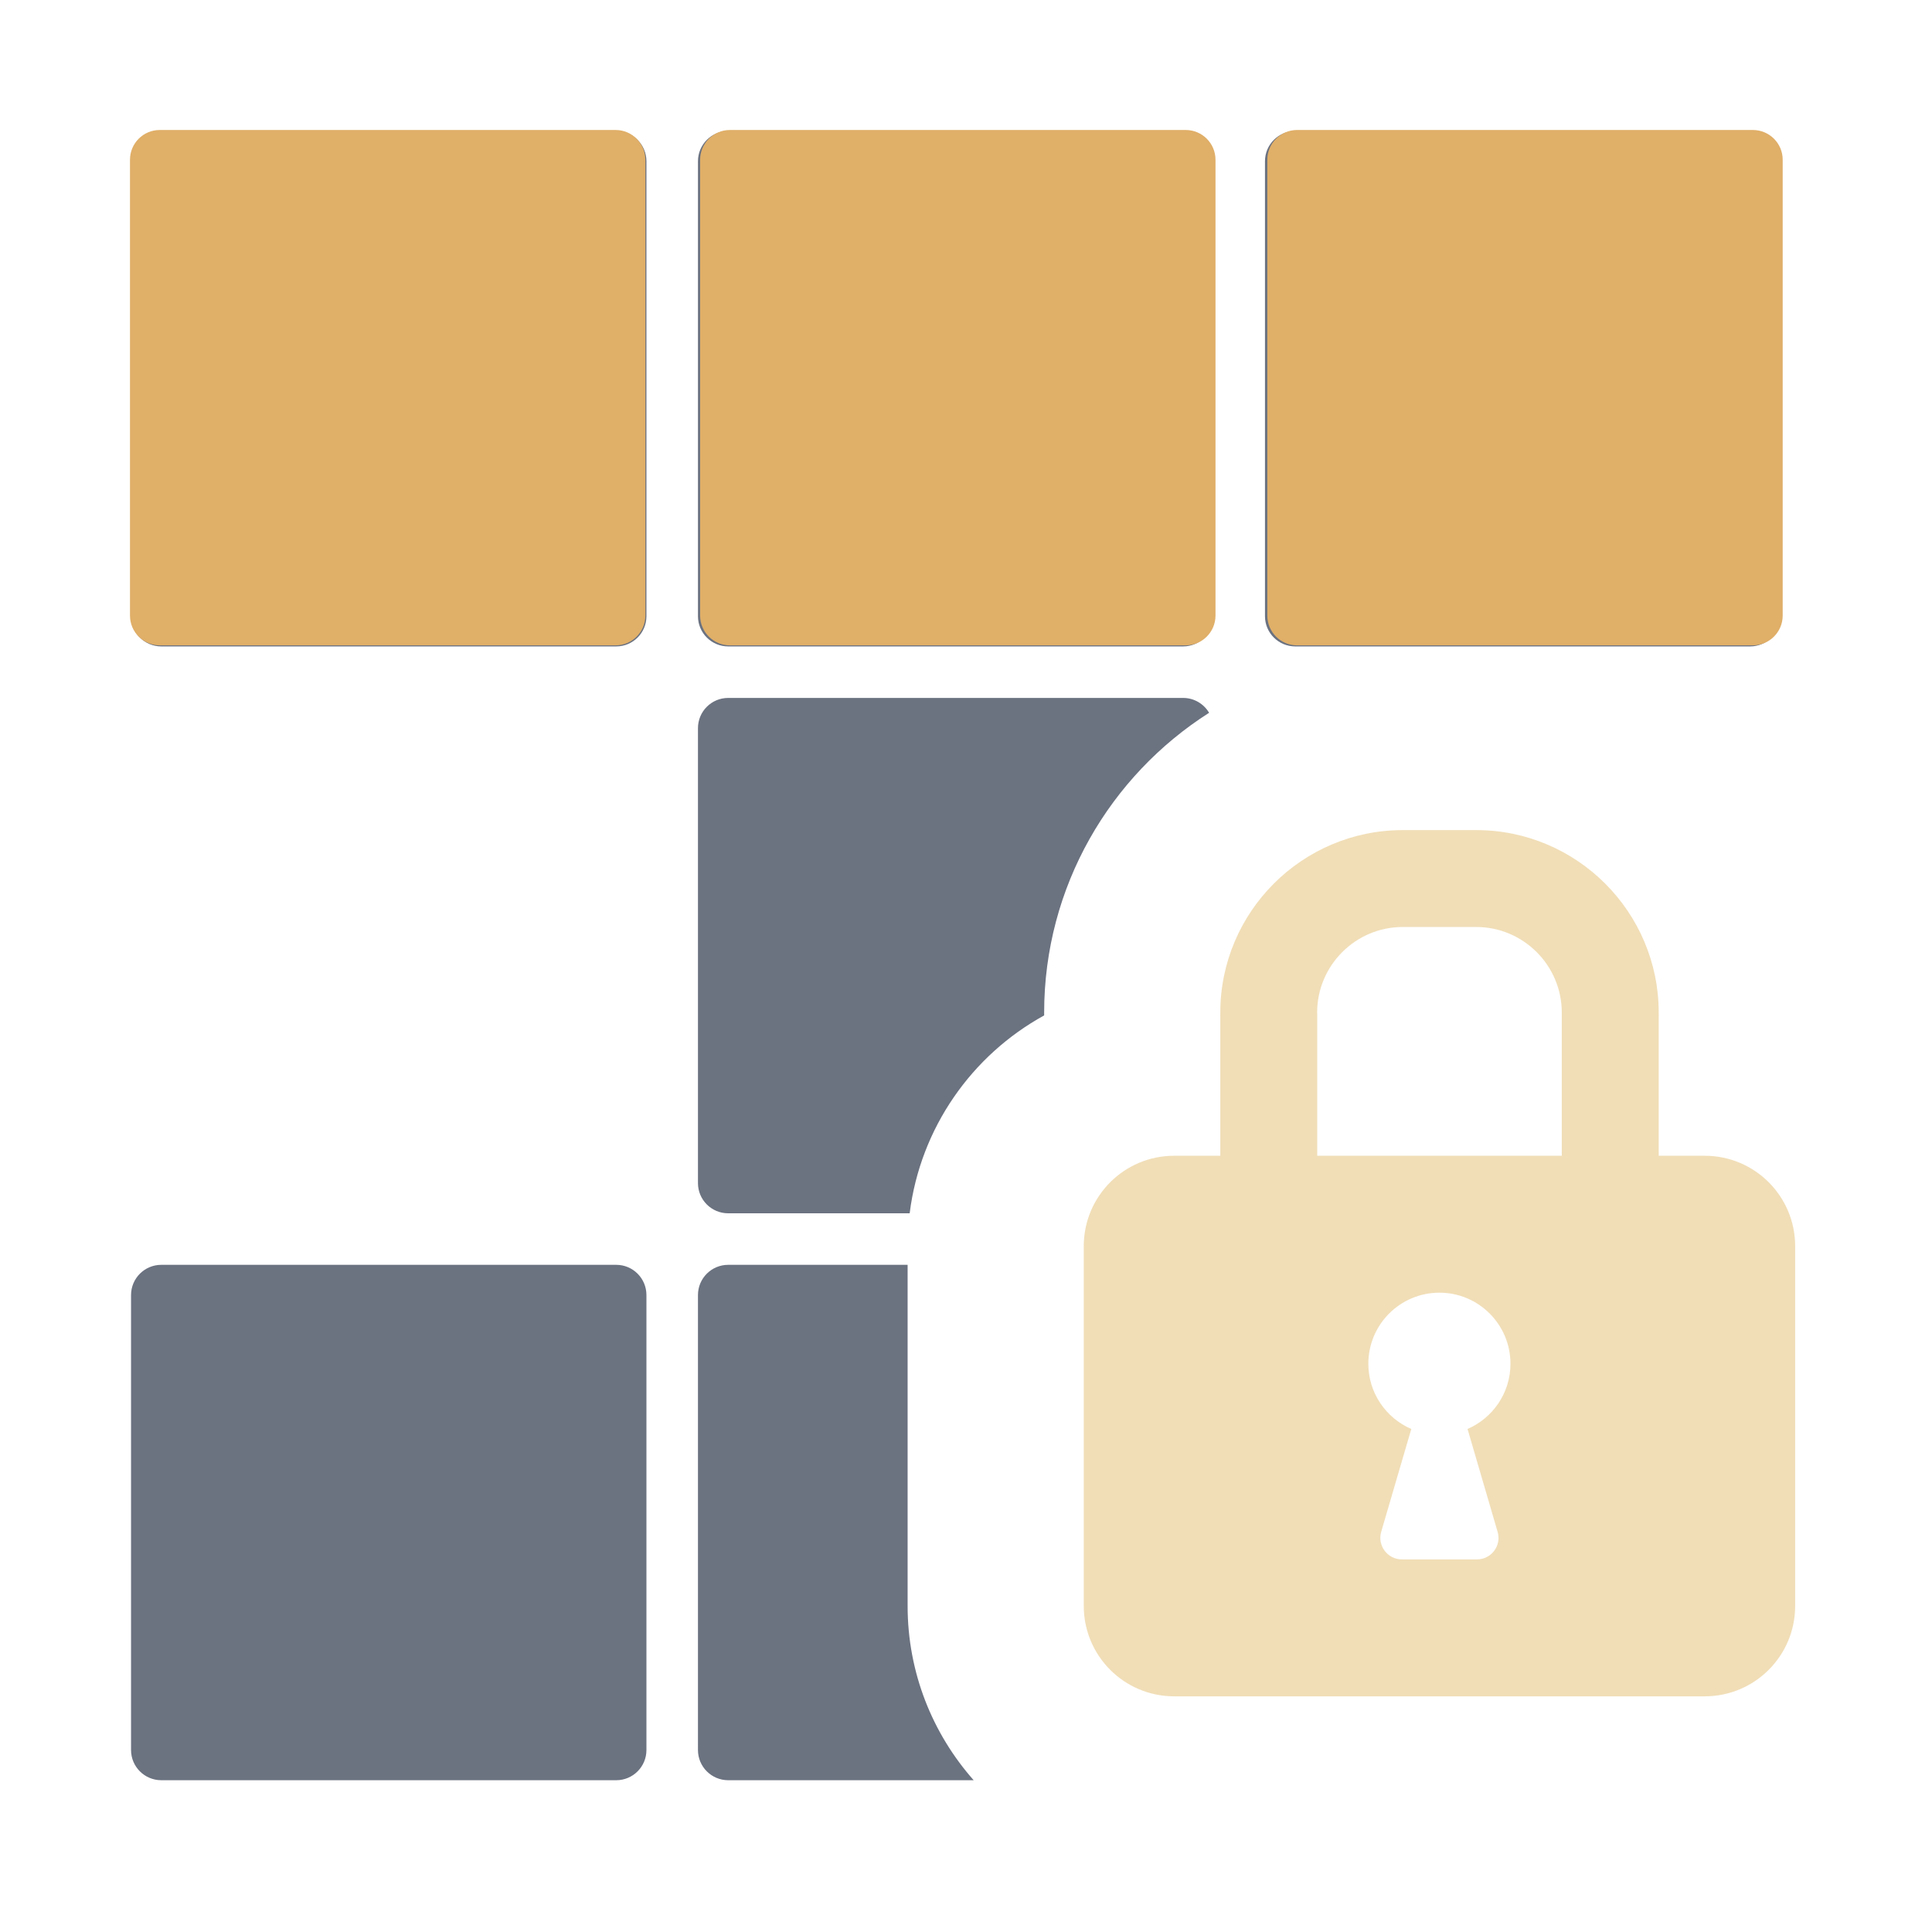
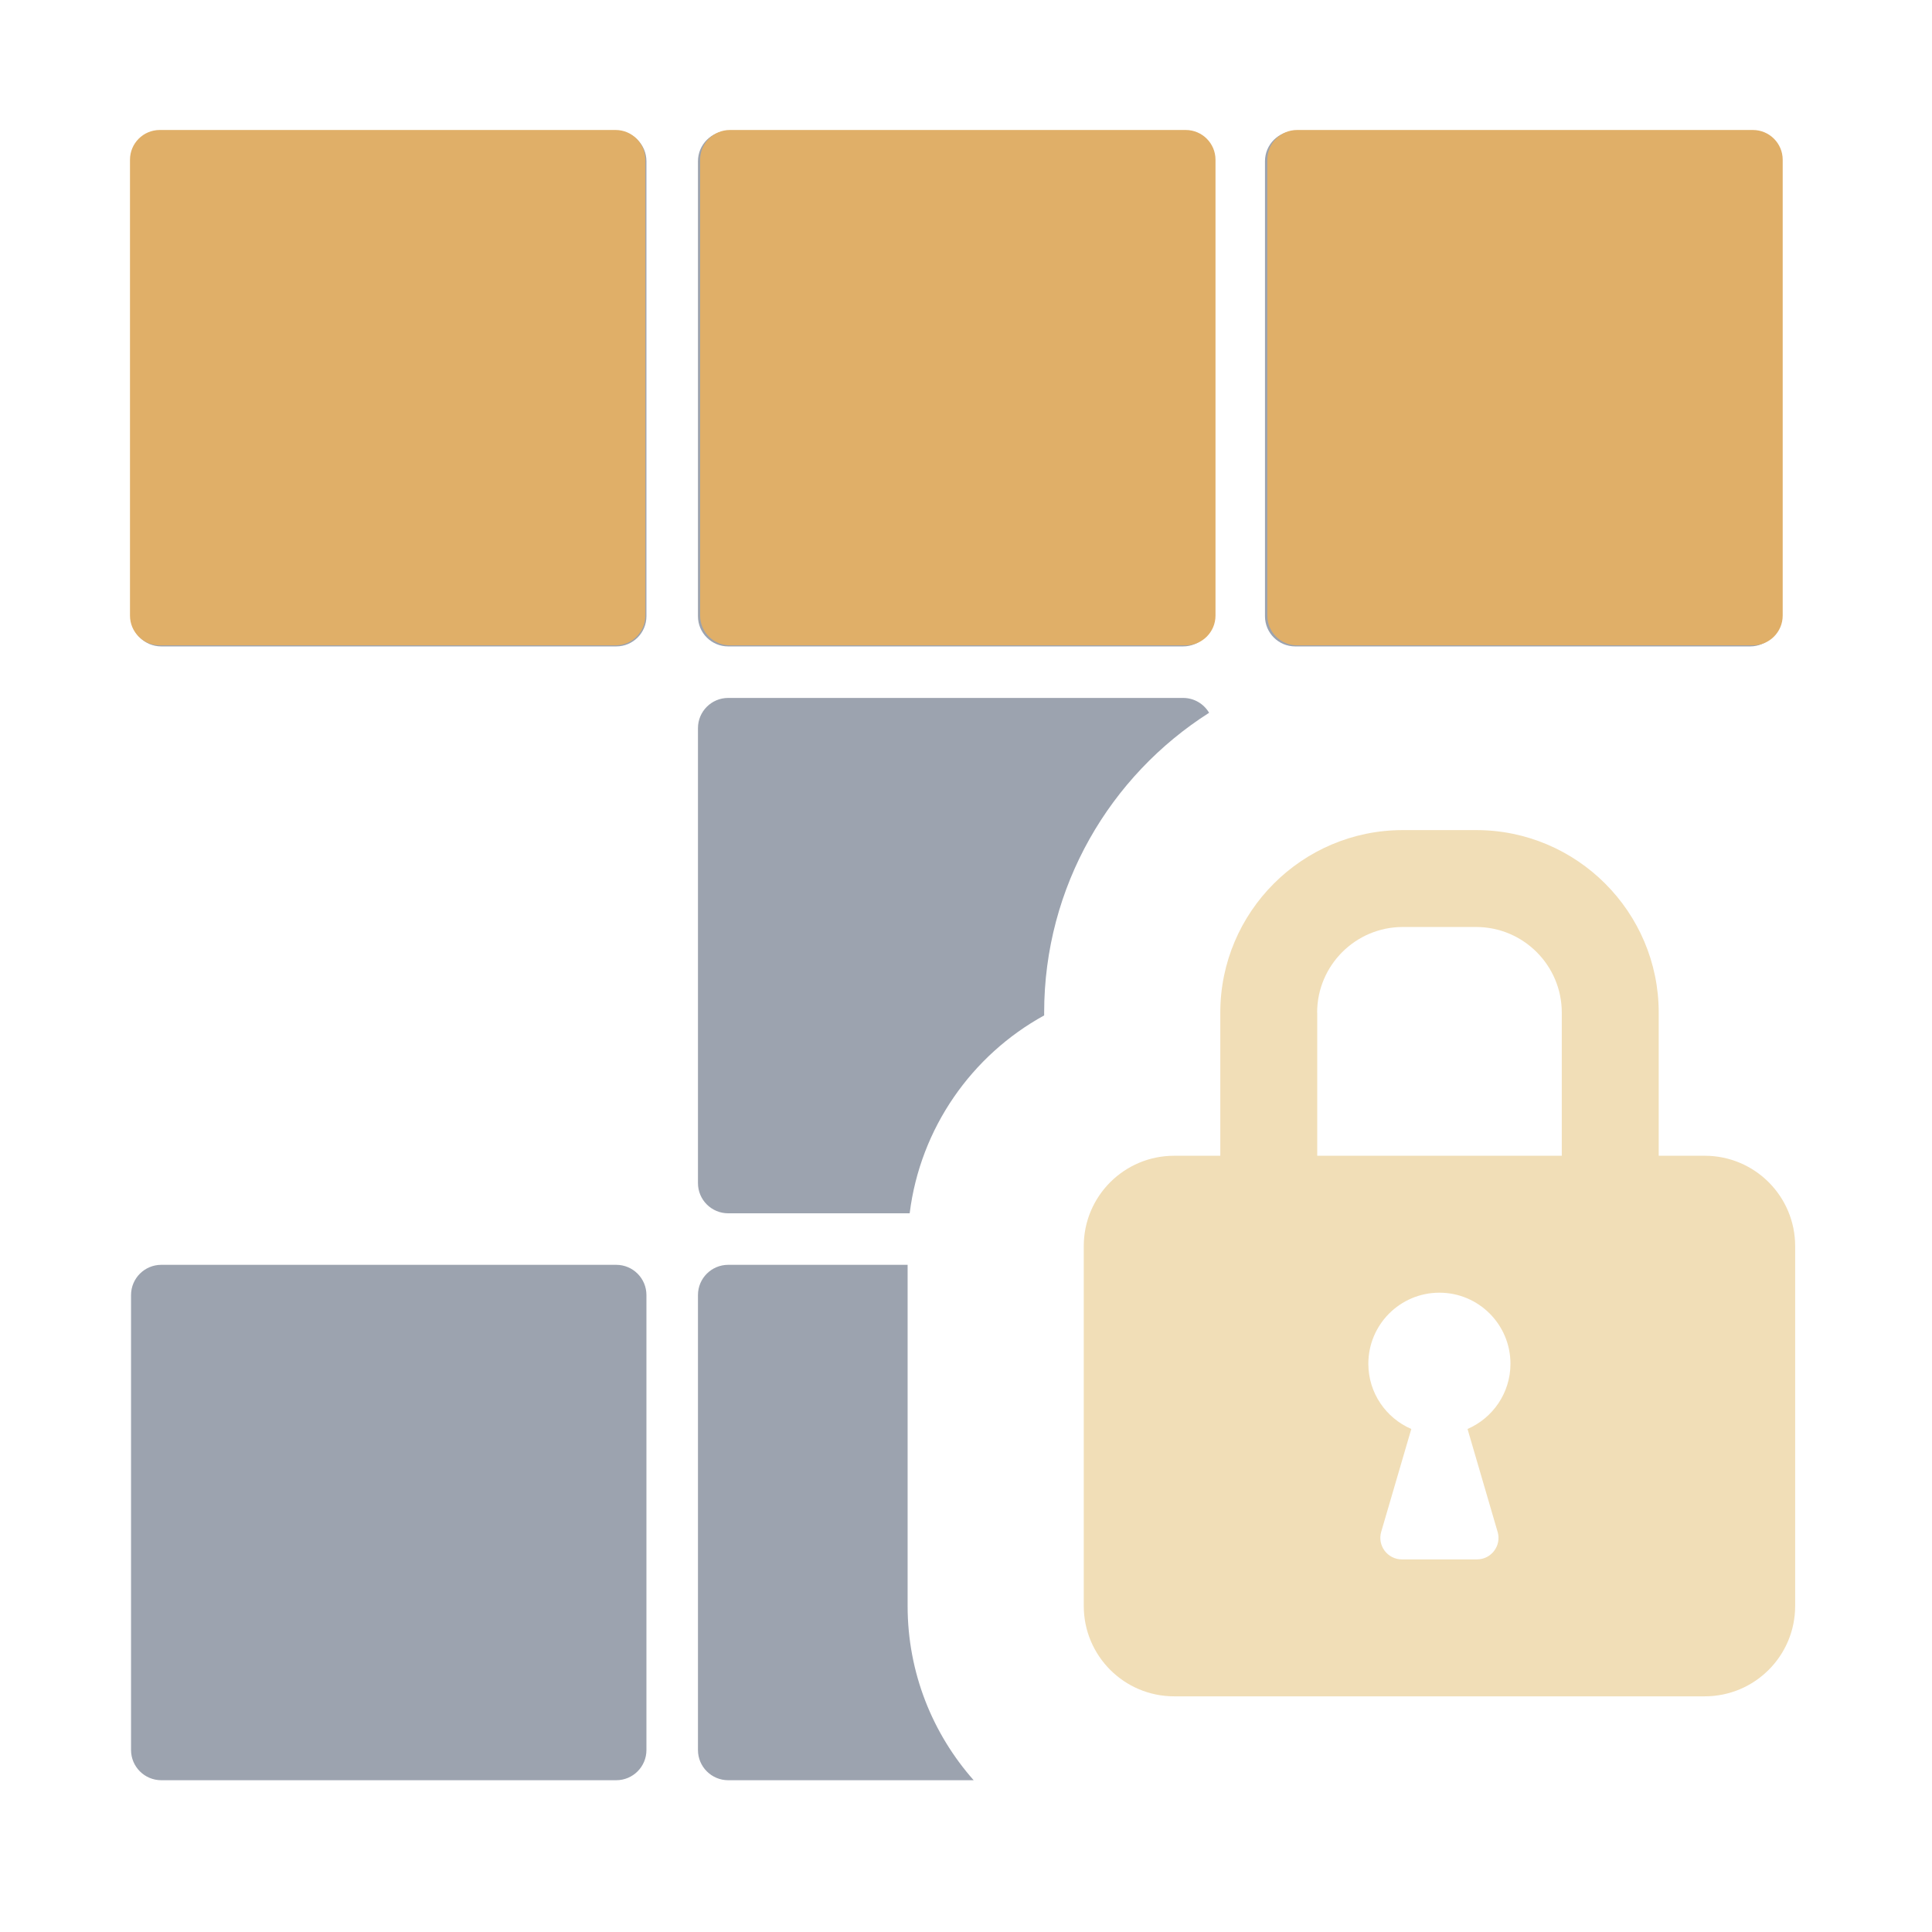
<svg xmlns="http://www.w3.org/2000/svg" width="64" height="64" viewBox="0 0 64 64" fill="none">
-   <path d="M20.414 41.899C20.966 41.899 21.413 42.347 21.414 42.899V57.972C21.414 58.524 20.966 58.972 20.414 58.972H5.341C4.789 58.971 4.341 58.524 4.341 57.972V42.899C4.342 42.347 4.789 41.9 5.341 41.899H20.414ZM30.066 53.199C30.066 55.414 30.894 57.434 32.254 58.972H24.121C23.569 58.971 23.121 58.524 23.121 57.972V42.899C23.121 42.347 23.569 41.9 24.121 41.899H30.066V53.199ZM39.193 23.12C39.559 23.12 39.879 23.318 40.053 23.612C36.771 25.701 34.59 29.368 34.589 33.543V33.637C32.194 34.953 30.487 37.362 30.134 40.192H24.121C23.569 40.192 23.121 39.745 23.121 39.192V24.12C23.121 23.568 23.569 23.12 24.121 23.12H39.193ZM20.414 4.341C20.966 4.341 21.413 4.789 21.414 5.341V20.413C21.414 20.965 20.966 21.413 20.414 21.413H5.341C4.789 21.413 4.341 20.965 4.341 20.413V5.341C4.342 4.789 4.789 4.341 5.341 4.341H20.414ZM39.193 4.341C39.745 4.341 40.193 4.789 40.193 5.341V20.413C40.193 20.965 39.745 21.413 39.193 21.413H24.121C23.569 21.413 23.121 20.965 23.121 20.413V5.341C23.121 4.789 23.569 4.341 24.121 4.341H39.193ZM57.976 4.341C58.528 4.341 58.976 4.789 58.976 5.341V20.413C58.976 20.965 58.528 21.413 57.976 21.413H42.904C42.352 21.413 41.904 20.965 41.904 20.413V5.341C41.904 4.789 42.352 4.341 42.904 4.341H57.976Z" fill="#6B7280" />
+   <path d="M20.414 41.899C20.966 41.899 21.413 42.347 21.414 42.899V57.972C21.414 58.524 20.966 58.972 20.414 58.972H5.341C4.789 58.971 4.341 58.524 4.341 57.972V42.899C4.342 42.347 4.789 41.9 5.341 41.899H20.414ZM30.066 53.199C30.066 55.414 30.894 57.434 32.254 58.972H24.121C23.569 58.971 23.121 58.524 23.121 57.972V42.899C23.121 42.347 23.569 41.9 24.121 41.899H30.066V53.199ZM39.193 23.12C39.559 23.12 39.879 23.318 40.053 23.612C36.771 25.701 34.59 29.368 34.589 33.543V33.637C32.194 34.953 30.487 37.362 30.134 40.192H24.121C23.569 40.192 23.121 39.745 23.121 39.192V24.12C23.121 23.568 23.569 23.12 24.121 23.12H39.193ZM20.414 4.341C20.966 4.341 21.413 4.789 21.414 5.341V20.413C21.414 20.965 20.966 21.413 20.414 21.413H5.341C4.789 21.413 4.341 20.965 4.341 20.413V5.341C4.342 4.789 4.789 4.341 5.341 4.341H20.414ZM39.193 4.341C39.745 4.341 40.193 4.789 40.193 5.341V20.413C40.193 20.965 39.745 21.413 39.193 21.413H24.121C23.569 21.413 23.121 20.965 23.121 20.413V5.341C23.121 4.789 23.569 4.341 24.121 4.341H39.193ZM57.976 4.341C58.528 4.341 58.976 4.789 58.976 5.341V20.413C58.976 20.965 58.528 21.413 57.976 21.413H42.904C42.352 21.413 41.904 20.965 41.904 20.413V5.341C41.904 4.789 42.352 4.341 42.904 4.341H57.976Z" fill="#9CA3AF" />
  <path d="M43.632 33.544C43.632 31.981 44.904 30.708 46.468 30.708H48.9C50.463 30.708 51.736 31.979 51.736 33.544V38.367H54.947V33.544C54.947 30.21 52.234 27.498 48.902 27.498H46.469C43.136 27.498 40.424 30.21 40.424 33.544V38.367H43.635V33.544H43.632Z" fill="#F1DEB7" />
  <path d="M56.472 38.286H38.895C37.241 38.286 35.901 39.626 35.901 41.28V53.199C35.901 54.853 37.241 56.193 38.895 56.193H56.472C58.127 56.193 59.467 54.853 59.467 53.199V41.28C59.467 39.626 58.127 38.286 56.472 38.286ZM49.611 50.744C49.745 51.201 49.402 51.657 48.926 51.657H46.439C45.964 51.657 45.621 51.2 45.754 50.744L46.751 47.337C45.914 46.975 45.328 46.145 45.328 45.176C45.328 43.876 46.382 42.822 47.682 42.822C48.982 42.822 50.036 43.876 50.036 45.176C50.036 46.145 49.449 46.975 48.614 47.337L49.61 50.744H49.611Z" fill="#F1DEB7" />
  <path d="M21.378 20.392C21.378 20.936 20.936 21.378 20.392 21.378H5.292C4.747 21.378 4.306 20.936 4.306 20.392V5.292C4.306 4.748 4.747 4.306 5.292 4.306H20.392C20.936 4.306 21.378 4.748 21.378 5.292V20.392Z" fill="#E0AF68" />
  <path d="M40.265 20.392C40.265 20.936 39.823 21.378 39.278 21.378H24.179C23.634 21.378 23.193 20.936 23.193 20.392V5.292C23.193 4.748 23.634 4.306 24.179 4.306H39.278C39.823 4.306 40.265 4.748 40.265 5.292V20.392Z" fill="#E0AF68" />
  <path d="M59.054 20.392C59.054 20.936 58.612 21.378 58.067 21.378H42.968C42.423 21.378 41.982 20.936 41.982 20.392V5.292C41.982 4.748 42.423 4.306 42.968 4.306H58.067C58.612 4.306 59.054 4.748 59.054 5.292V20.392Z" fill="#E0AF68" />
</svg>
